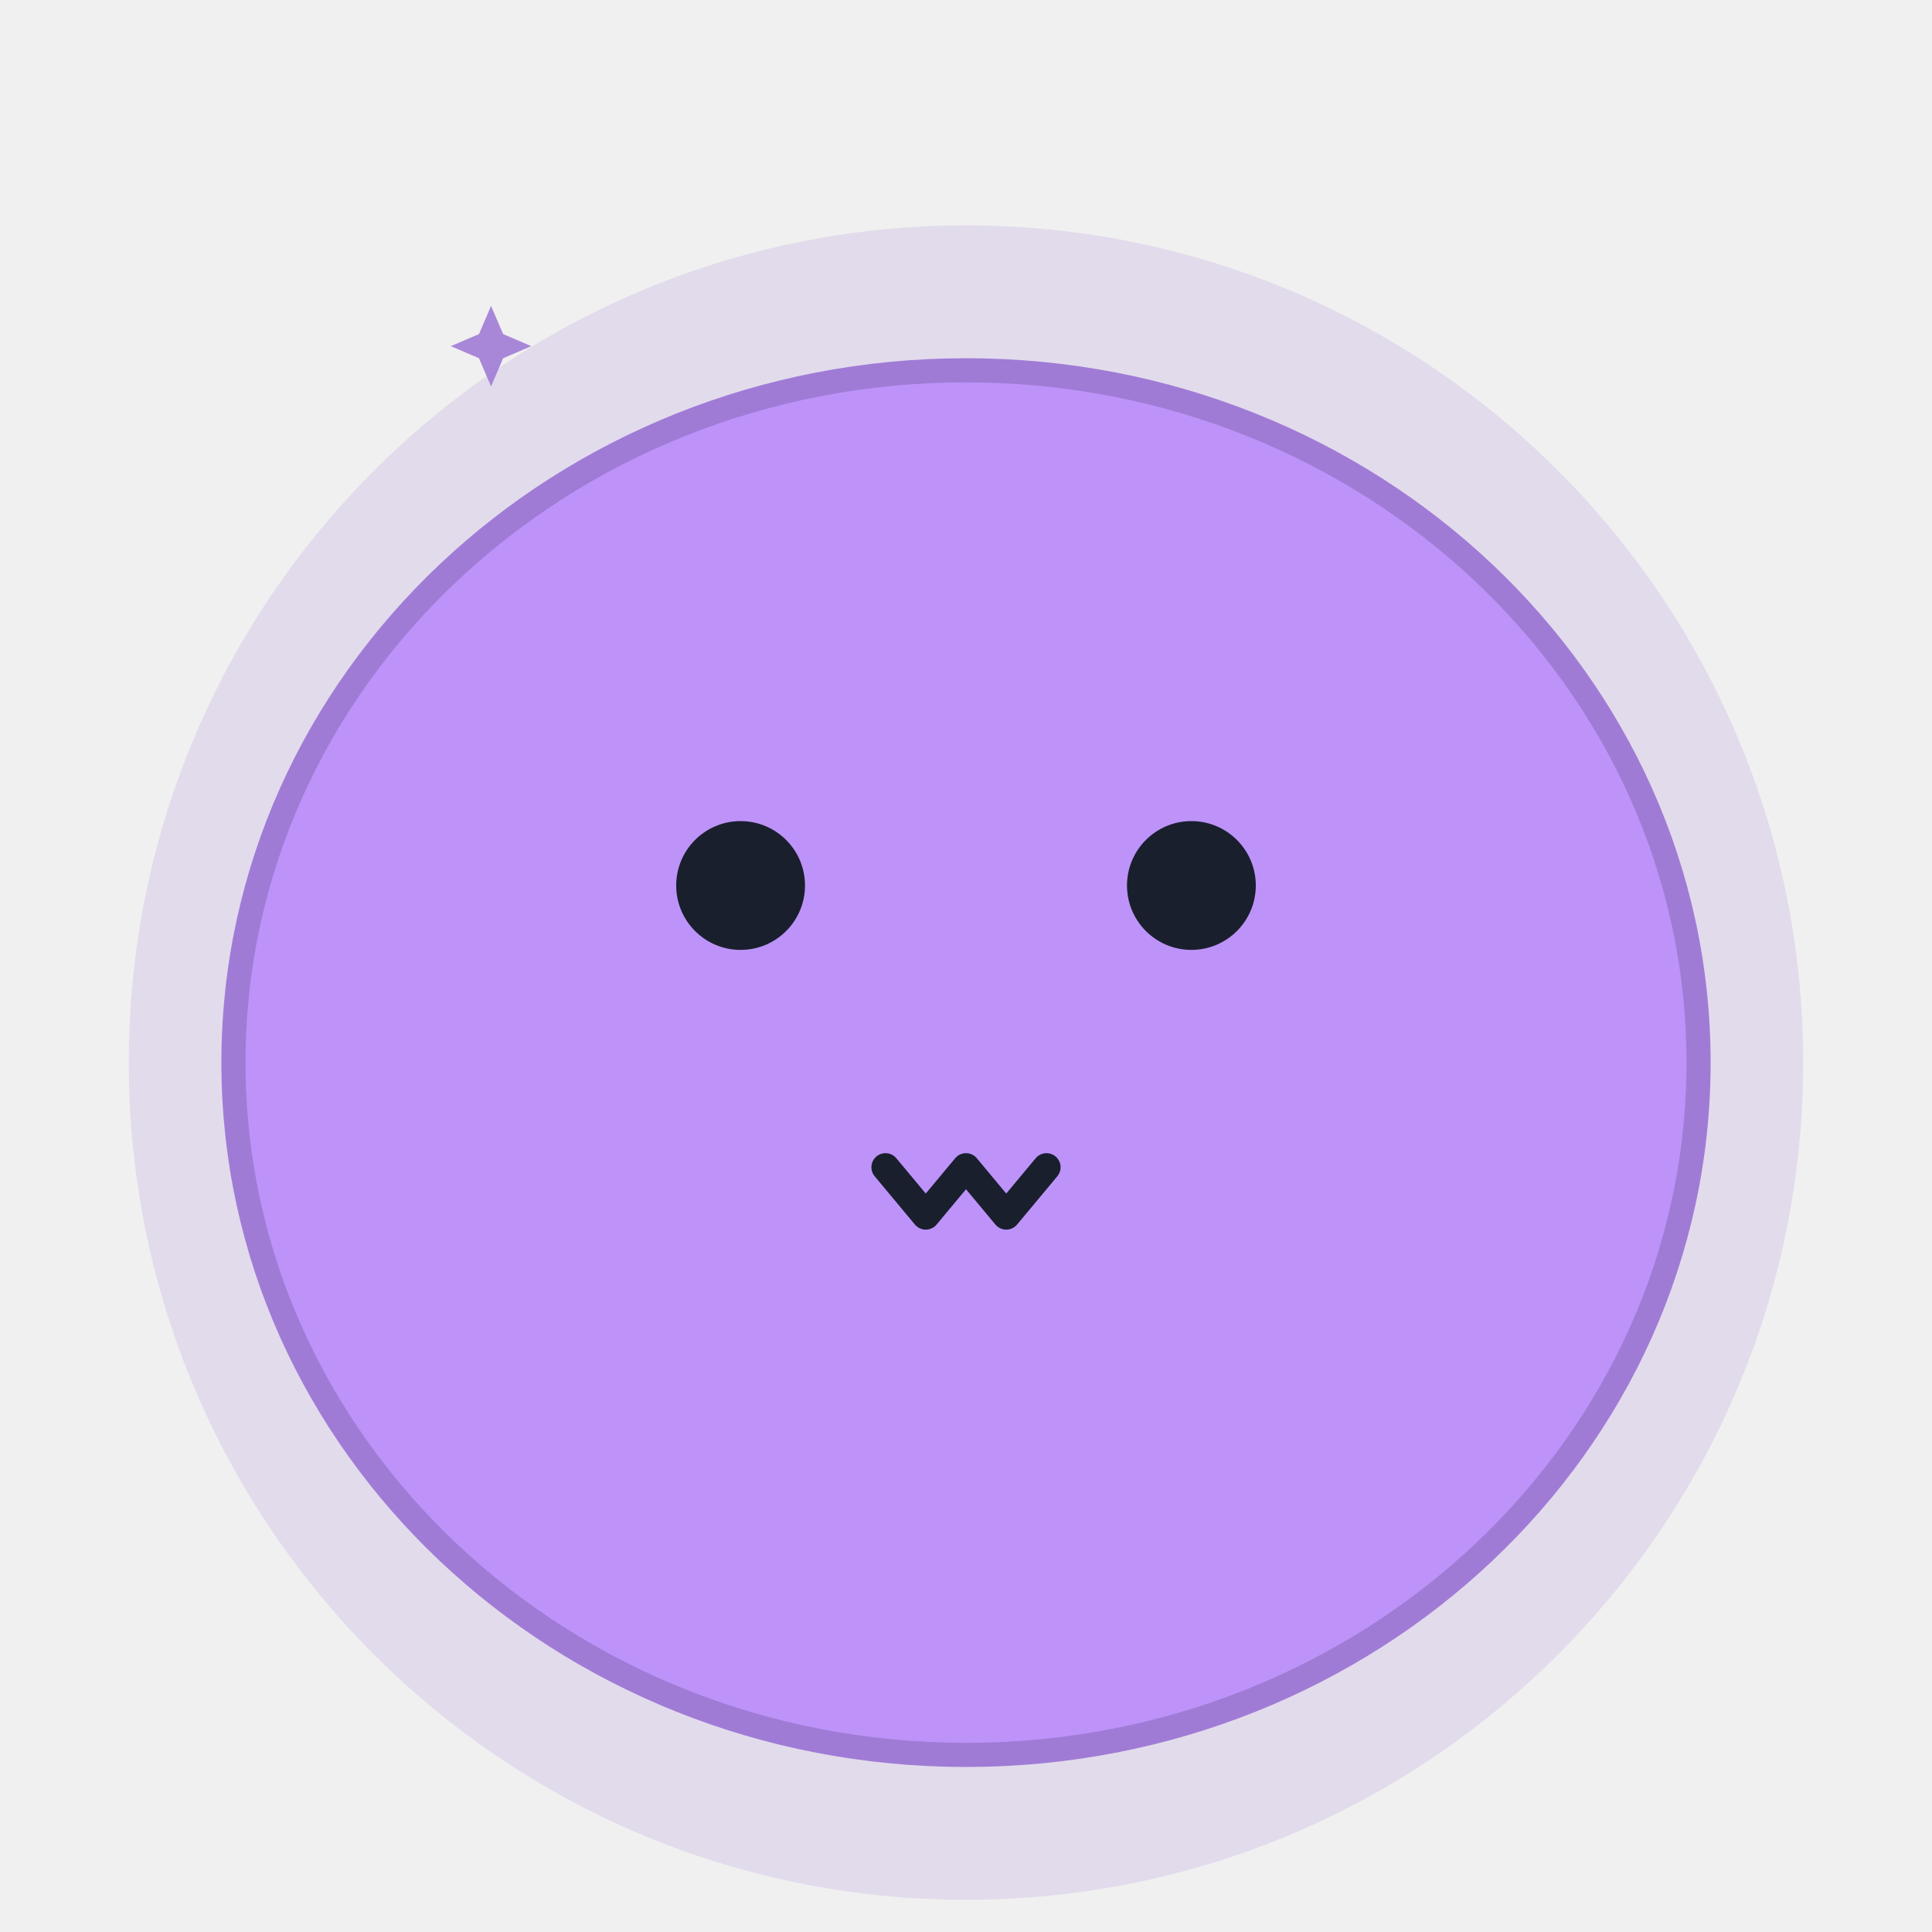
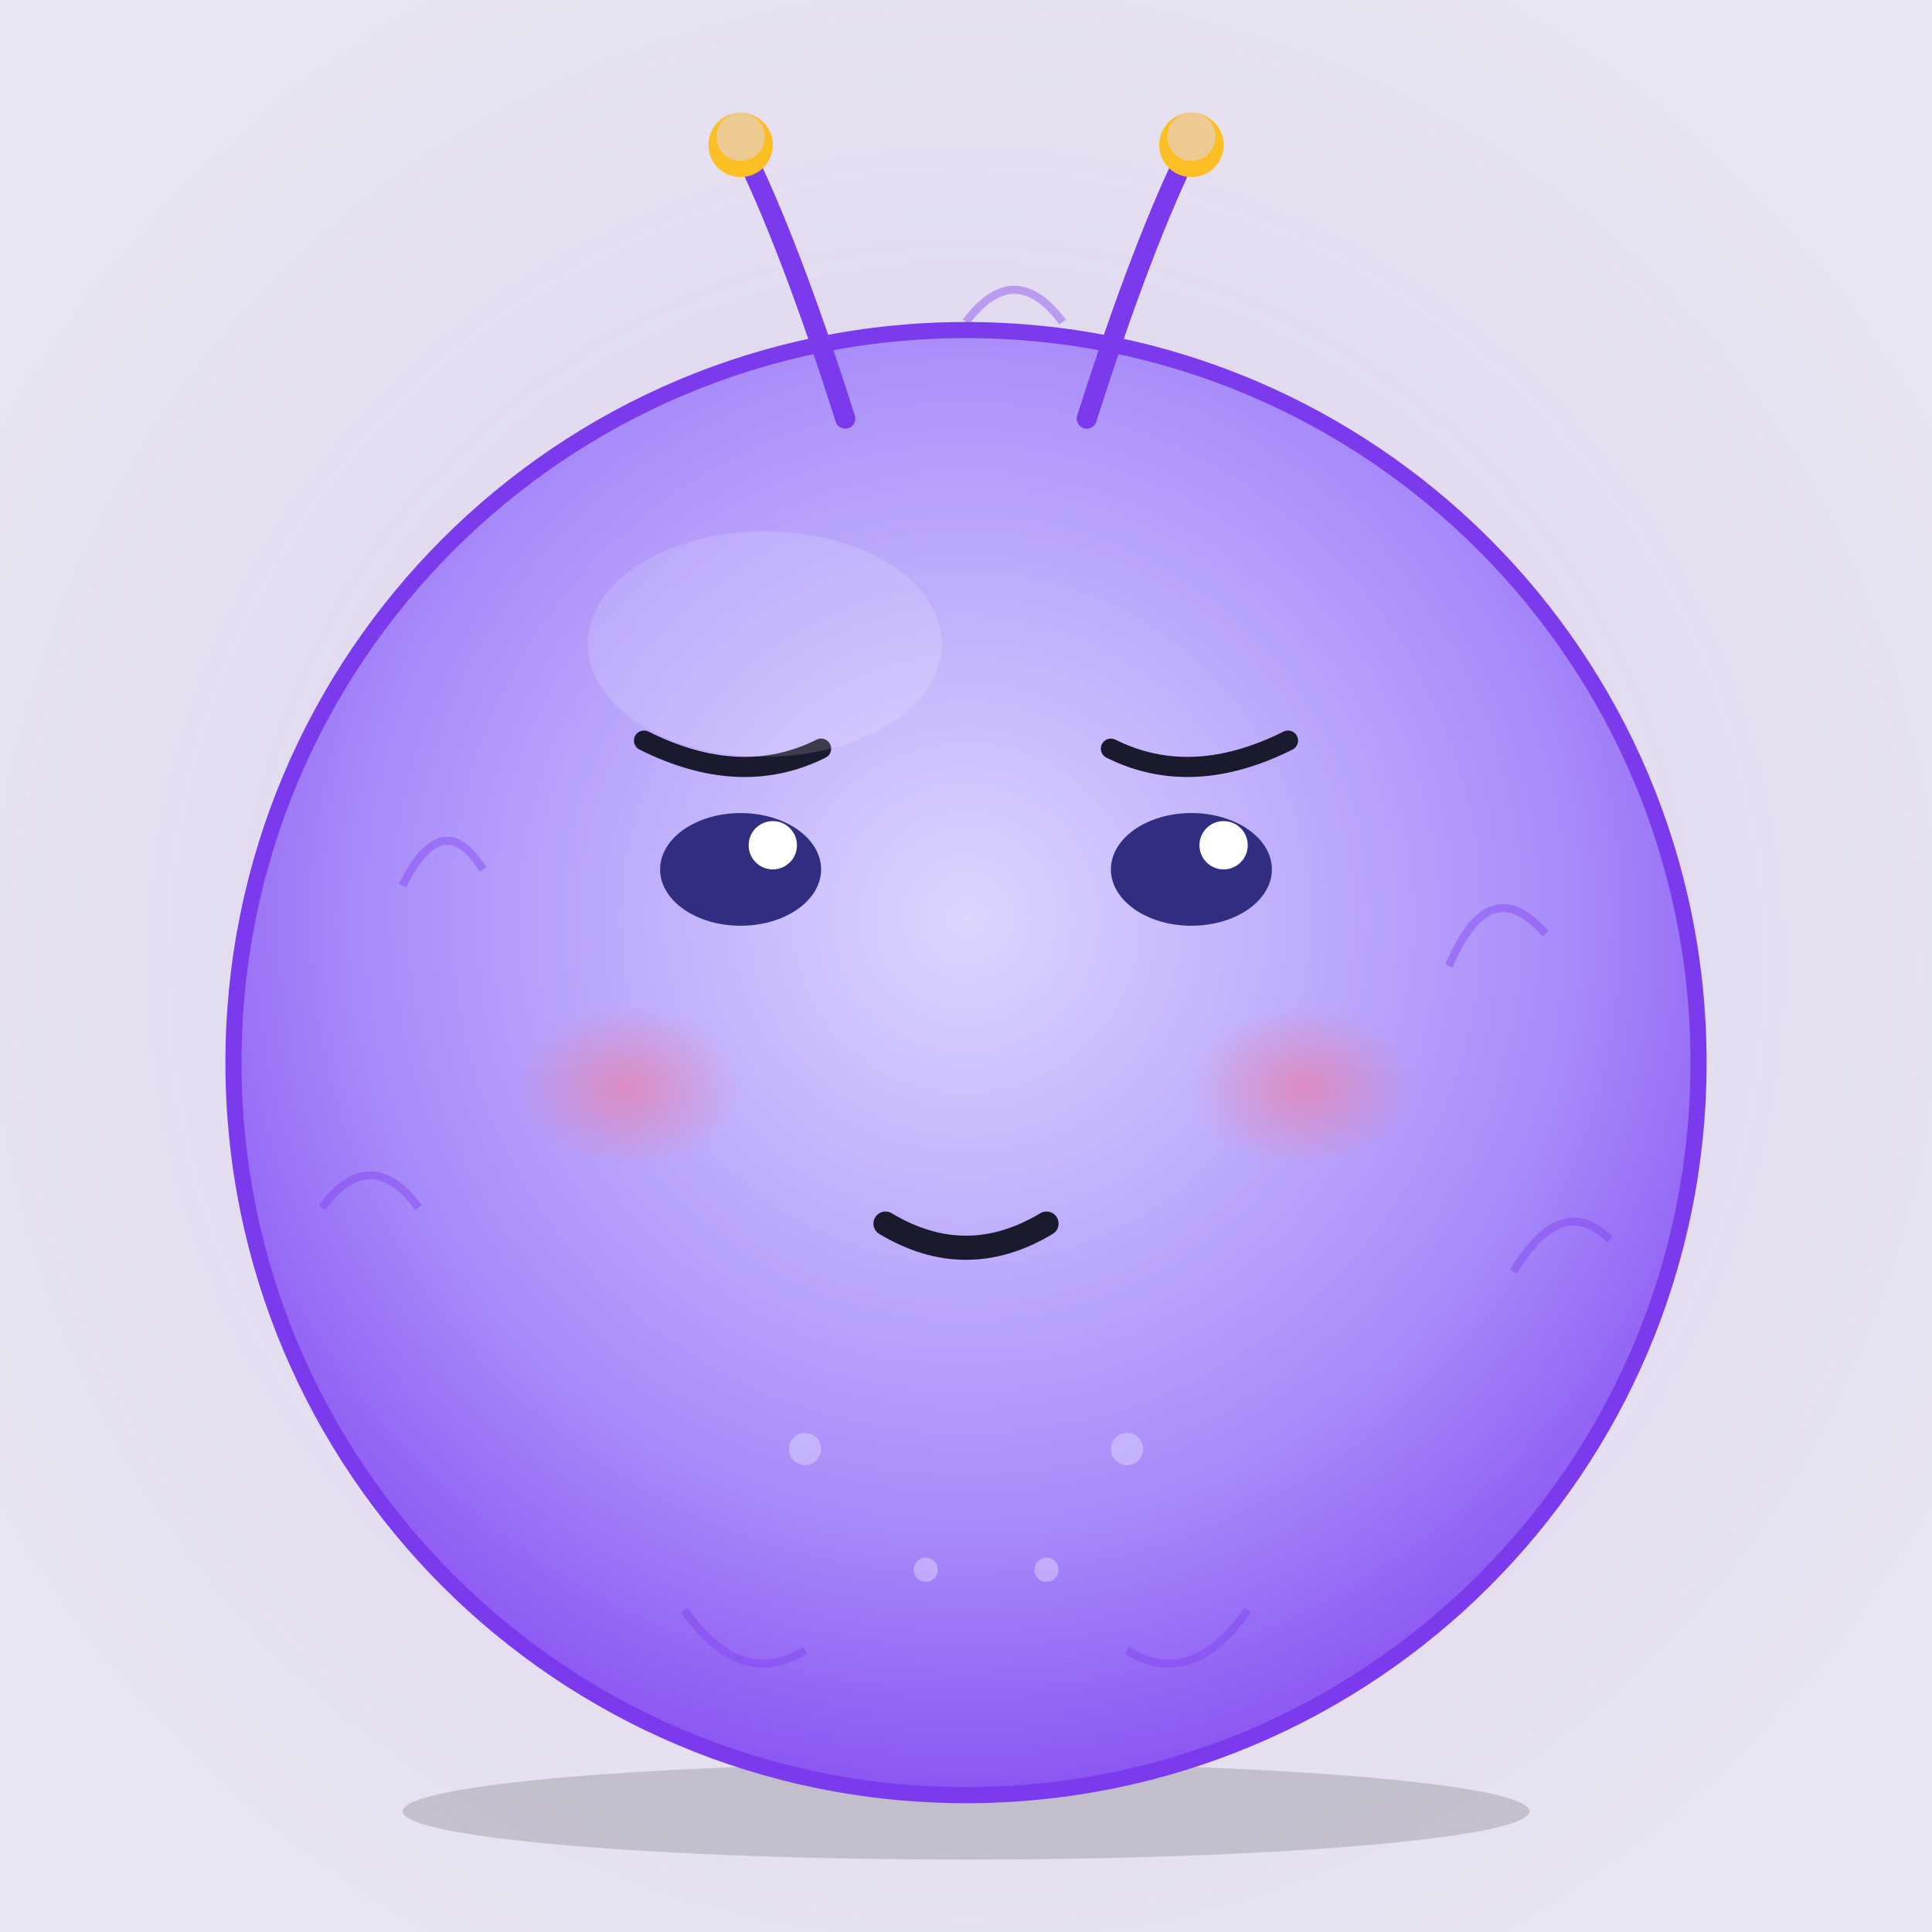
- <svg xmlns="http://www.w3.org/2000/svg" viewBox="0 0 240 240" width="240" height="240" role="img" aria-label="lumi the Lumming (embarrassed)">
-   <circle cx="120" cy="132" r="104" fill="#a07bd6" opacity="0.18" />
-   <ellipse cx="120" cy="132" rx="91" ry="86" fill="#bd93f9" stroke="#a07bd6" stroke-width="3" />
-   <g transform="translate(61,43)" fill="#a07bd6" opacity="0.9">
-     <path d="M0,-5 L1.5,-1.5 L5,0 L1.5,1.5 L0,5 L-1.5,1.5 L-5,0 L-1.5,-1.5 Z" />
+ <svg xmlns="http://www.w3.org/2000/svg" viewBox="0 0 240 240" width="240" height="240" role="img" aria-label="Lila the Lumming (embarrassed)">
+   <defs>
+     <radialGradient id="bg-lila-embarrassed" cx="50%" cy="50%" r="60%">
+       <stop offset="0%" stop-color="#a78bfa" stop-opacity="0.255" />
+       <stop offset="100%" stop-color="#7c3aed" stop-opacity="0.05" />
+     </radialGradient>
+     <radialGradient id="fur-lila-embarrassed" cx="50%" cy="40%" r="70%">
+       <stop offset="0%" stop-color="#ddd6fe" />
+       <stop offset="60%" stop-color="#a78bfa" />
+       <stop offset="100%" stop-color="#7c3aed" />
+     </radialGradient>
+     <radialGradient id="cheek-lila-embarrassed" cx="50%" cy="50%" r="50%">
+       <stop offset="0%" stop-color="#fb7185" stop-opacity="0.5" />
+       <stop offset="100%" stop-color="#fb7185" stop-opacity="0" />
+     </radialGradient>
+   </defs>
+   <rect width="240" height="240" fill="url(#bg-lila-embarrassed)" />
+   <ellipse cx="120" cy="225" rx="70" ry="6" fill="#000" opacity="0.15" />
+   <circle cx="120" cy="132" r="91" fill="url(#fur-lila-embarrassed)" stroke="#7c3aed" stroke-width="2" />
+   <g opacity="0.4" stroke="#7c3aed" stroke-width="1" fill="none">
+     <path d="M50,110 Q55,100 60,108" />
+     <path d="M180,120 Q185,108 192,116" />
+     <path d="M40,150 Q46,142 52,150" />
+     <path d="M188,158 Q194,148 200,154" />
+     <path d="M120,40 Q126,32 132,40" />
+     <path d="M85,200 Q92,210 100,205" />
+     <path d="M155,200 Q148,210 140,205" />
  </g>
-   <circle cx="92" cy="110" r="8" fill="#1a1f2e" />
-   <circle cx="148" cy="110" r="8" fill="#1a1f2e" />
-   <path d="M110,145 L115,151 L120,145 L125,151 L130,145" stroke="#1a1f2e" stroke-width="3.5" fill="none" stroke-linecap="round" stroke-linejoin="round" />
+   <path d="M105,52 Q98,30 92,18" stroke="#7c3aed" stroke-width="2.5" fill="none" stroke-linecap="round" />
+   <path d="M135,52 Q142,30 148,18" stroke="#7c3aed" stroke-width="2.5" fill="none" stroke-linecap="round" />
+   <circle cx="92" cy="18" r="4" fill="#fbbf24" />
+   <circle cx="148" cy="18" r="4" fill="#fbbf24" />
+   <circle cx="92" cy="17" r="3" fill="#ddd6fe" opacity="0.5" />
+   <circle cx="148" cy="17" r="3" fill="#ddd6fe" opacity="0.5" />
+   <ellipse cx="78" cy="135" rx="14" ry="10" fill="url(#cheek-lila-embarrassed)" />
+   <ellipse cx="162" cy="135" rx="14" ry="10" fill="url(#cheek-lila-embarrassed)" />
+   <ellipse cx="92" cy="108" rx="10" ry="7" fill="#312e81" />
+   <ellipse cx="148" cy="108" rx="10" ry="7" fill="#312e81" />
+   <circle cx="96" cy="105" r="3" fill="#fff" />
+   <circle cx="152" cy="105" r="3" fill="#fff" />
+   <path d="M80,92 Q92,98 102,93" stroke="#1a1a2e" stroke-width="2.5" fill="none" stroke-linecap="round" />
+   <path d="M138,93 Q148,98 160,92" stroke="#1a1a2e" stroke-width="2.5" fill="none" stroke-linecap="round" />
+   <path d="M110,152 Q120,158 130,152" stroke="#1a1a2e" stroke-width="3" fill="none" stroke-linecap="round" />
+   <g opacity="0.5" fill="#ddd6fe">
+     <circle cx="100" cy="180" r="2" />
+     <circle cx="140" cy="180" r="2" />
+     <circle cx="115" cy="195" r="1.5" />
+     <circle cx="130" cy="195" r="1.5" />
+   </g>
+   <ellipse cx="95" cy="80" rx="22" ry="14" fill="#fff" opacity="0.15" />
</svg>
